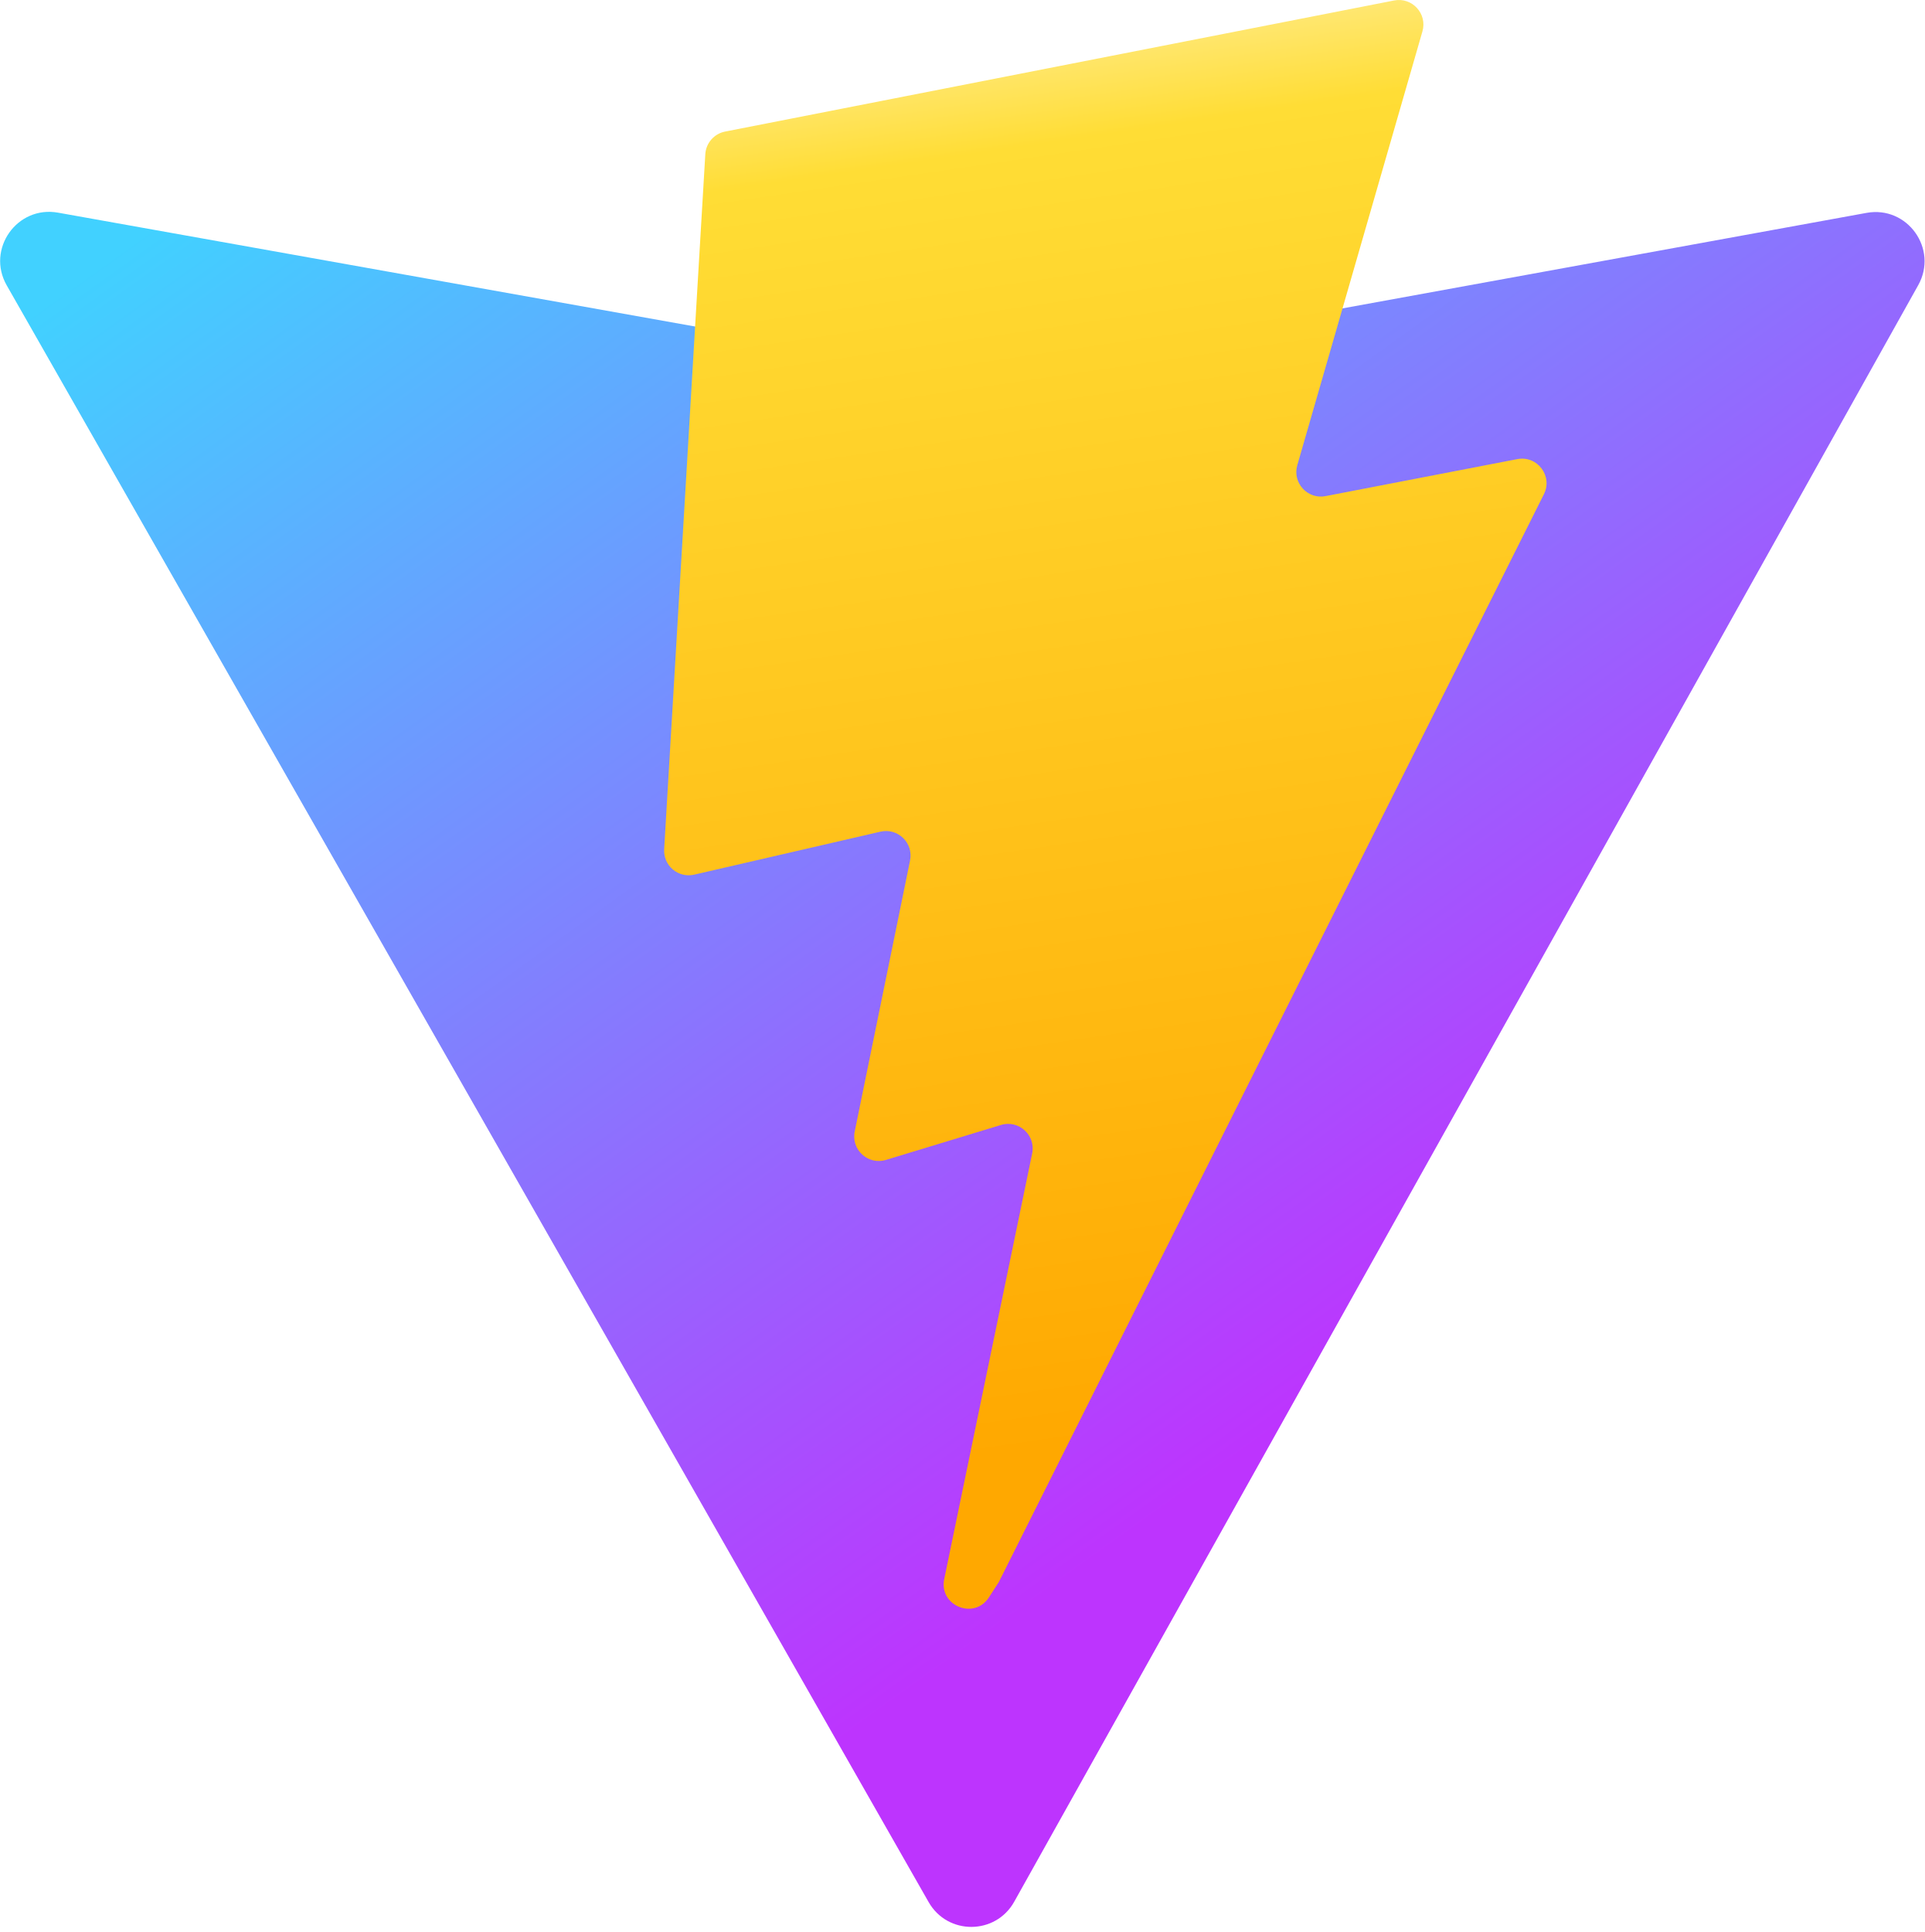
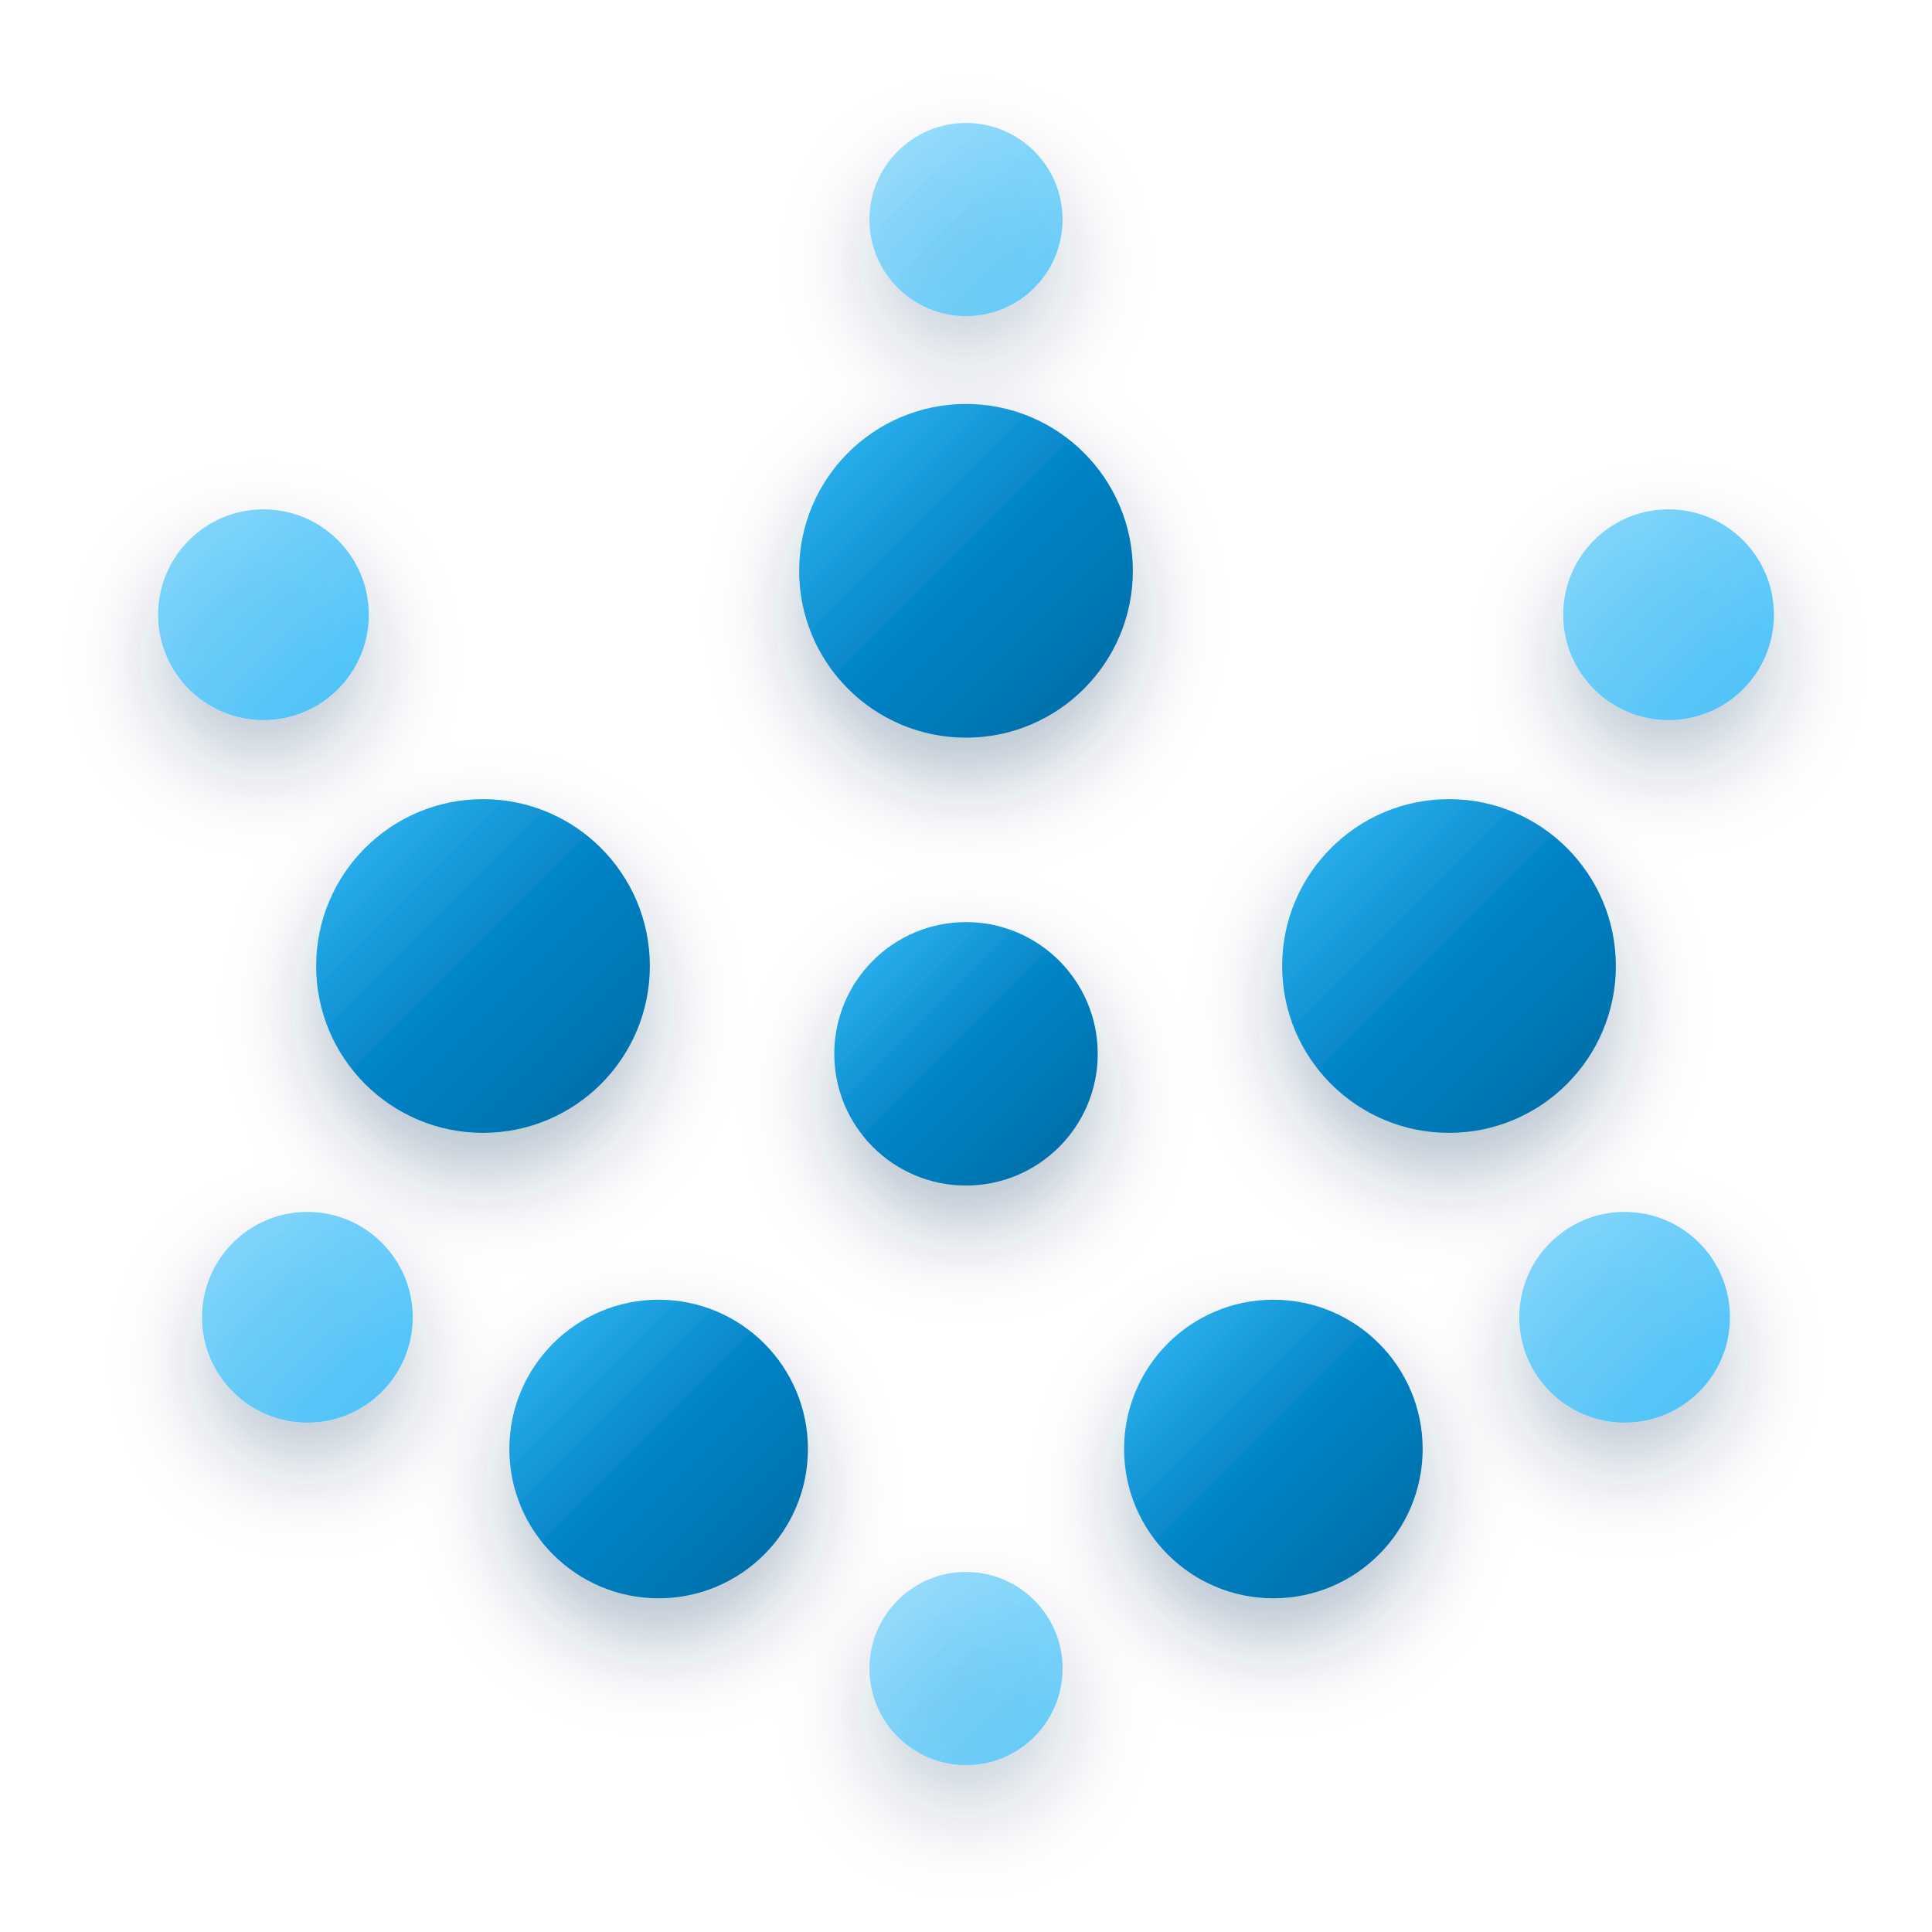
- <svg xmlns="http://www.w3.org/2000/svg" aria-hidden="true" role="img" class="iconify iconify--logos" width="31.88" height="32" preserveAspectRatio="xMidYMid meet" viewBox="0 0 256 257">
+ <svg xmlns="http://www.w3.org/2000/svg" viewBox="0 0 44 44" fill="none">
  <defs>
-     <linearGradient id="IconifyId1813088fe1fbc01fb466" x1="-.828%" x2="57.636%" y1="7.652%" y2="78.411%">
-       <stop offset="0%" stop-color="#41D1FF" />
-       <stop offset="100%" stop-color="#BD34FE" />
+     <linearGradient id="coreGrad" x1="0%" y1="0%" x2="100%" y2="100%">
+       <stop offset="0%" stop-color="#38bdf8" />
+       <stop offset="50%" stop-color="#0284c7" />
+       <stop offset="100%" stop-color="#0369a1" />
    </linearGradient>
-     <linearGradient id="IconifyId1813088fe1fbc01fb467" x1="43.376%" x2="50.316%" y1="2.242%" y2="89.03%">
-       <stop offset="0%" stop-color="#FFEA83" />
-       <stop offset="8.333%" stop-color="#FFDD35" />
-       <stop offset="100%" stop-color="#FFA800" />
+     <linearGradient id="orbitGrad" x1="0%" y1="0%" x2="100%" y2="100%">
+       <stop offset="0%" stop-color="#7dd3fc" />
+       <stop offset="100%" stop-color="#38bdf8" />
    </linearGradient>
+     <filter id="glow" x="-20%" y="-20%" width="140%" height="140%">
+       <feDropShadow dx="0" dy="1" stdDeviation="1" flood-color="#0f3554" flood-opacity="0.3" />
+     </filter>
  </defs>
-   <path fill="url(#IconifyId1813088fe1fbc01fb466)" d="M255.153 37.938L134.897 252.976c-2.483 4.44-8.862 4.466-11.382.048L.875 37.958c-2.746-4.814 1.371-10.646 6.827-9.67l120.385 21.517a6.537 6.537 0 0 0 2.322-.004l117.867-21.483c5.438-.991 9.574 4.796 6.877 9.62Z" />
-   <path fill="url(#IconifyId1813088fe1fbc01fb467)" d="M185.432.063L96.44 17.501a3.268 3.268 0 0 0-2.634 3.014l-5.474 92.456a3.268 3.268 0 0 0 3.997 3.378l24.777-5.718c2.318-.535 4.413 1.507 3.936 3.838l-7.361 36.047c-.495 2.426 1.782 4.5 4.151 3.78l15.304-4.649c2.372-.72 4.652 1.36 4.15 3.788l-11.698 56.621c-.732 3.542 3.979 5.473 5.943 2.437l1.313-2.028l72.516-144.72c1.215-2.423-.88-5.186-3.54-4.672l-25.505 4.922c-2.396.462-4.435-1.77-3.759-4.114l16.646-57.705c.677-2.35-1.37-4.583-3.769-4.113Z" />
+   <g filter="url(#glow)">
+     <circle cx="22" cy="13" r="3.8" fill="url(#coreGrad)" />
+     <circle cx="11" cy="22" r="3.8" fill="url(#coreGrad)" />
+     <circle cx="33" cy="22" r="3.8" fill="url(#coreGrad)" />
+     <circle cx="15" cy="33" r="3.4" fill="url(#coreGrad)" />
+     <circle cx="29" cy="33" r="3.4" fill="url(#coreGrad)" />
+     <circle cx="22" cy="24" r="3.0" fill="url(#coreGrad)" />
+     <circle cx="6" cy="14" r="2.4" fill="url(#orbitGrad)" opacity="0.9" />
+     <circle cx="38" cy="14" r="2.4" fill="url(#orbitGrad)" opacity="0.9" />
+     <circle cx="7" cy="30" r="2.4" fill="url(#orbitGrad)" opacity="0.9" />
+     <circle cx="37" cy="30" r="2.4" fill="url(#orbitGrad)" opacity="0.9" />
+     <circle cx="22" cy="38" r="2.2" fill="url(#orbitGrad)" opacity="0.75" />
+     <circle cx="22" cy="5" r="2.2" fill="url(#orbitGrad)" opacity="0.75" />
+   </g>
</svg>
